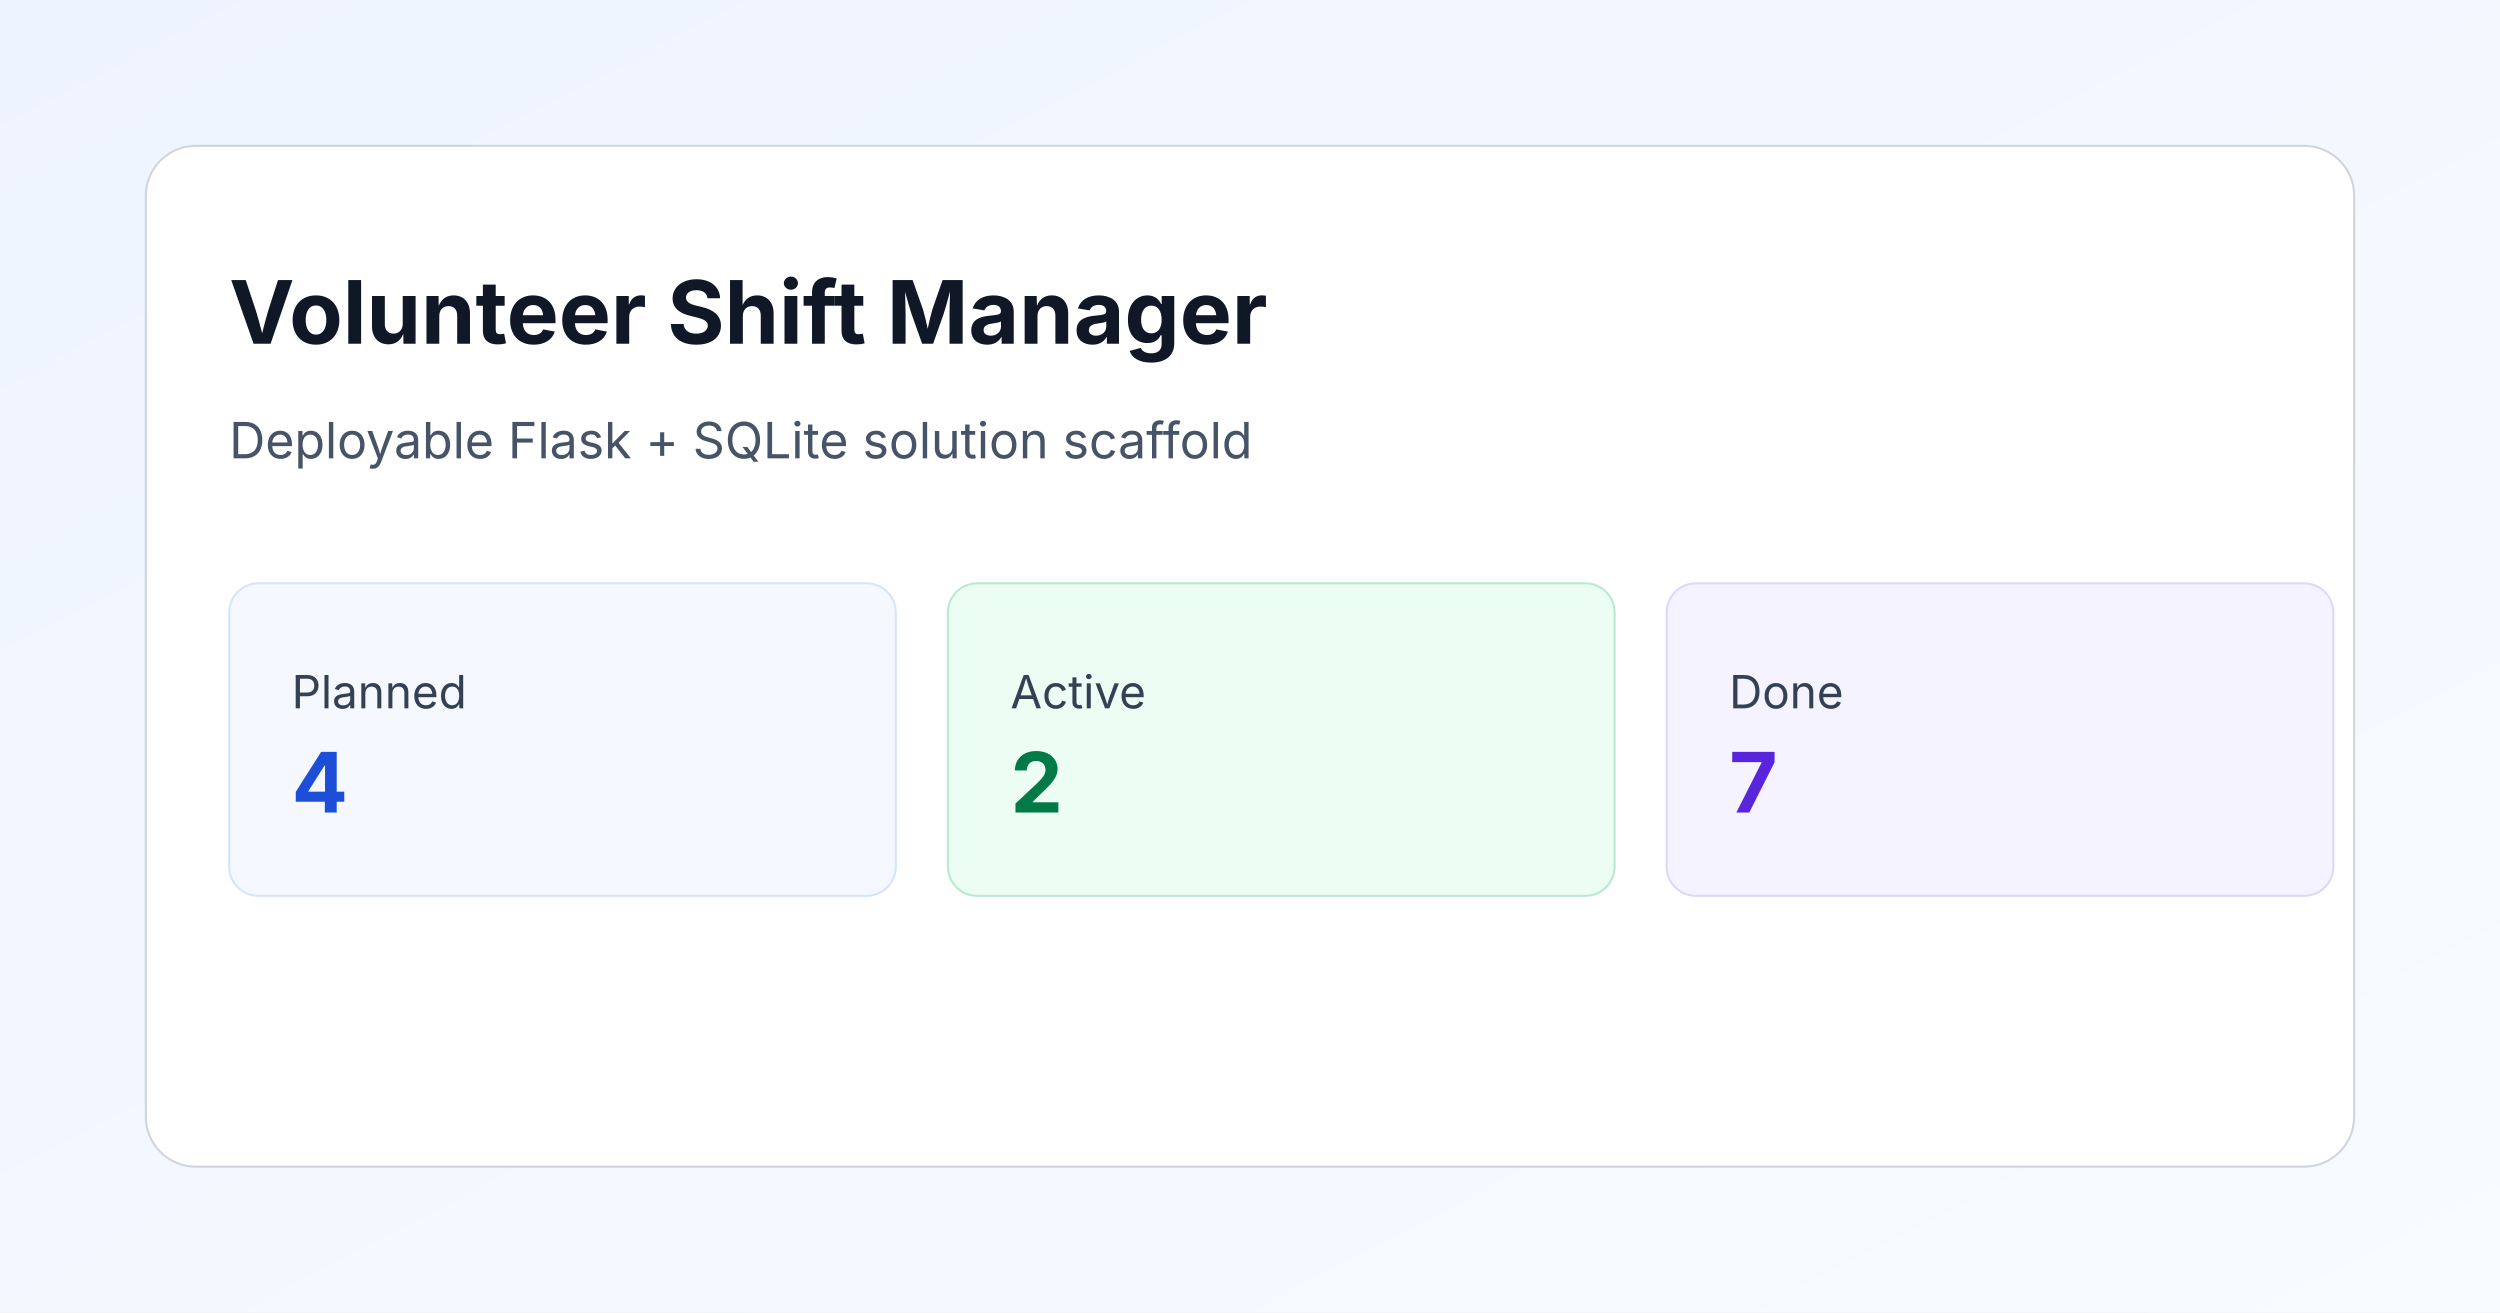
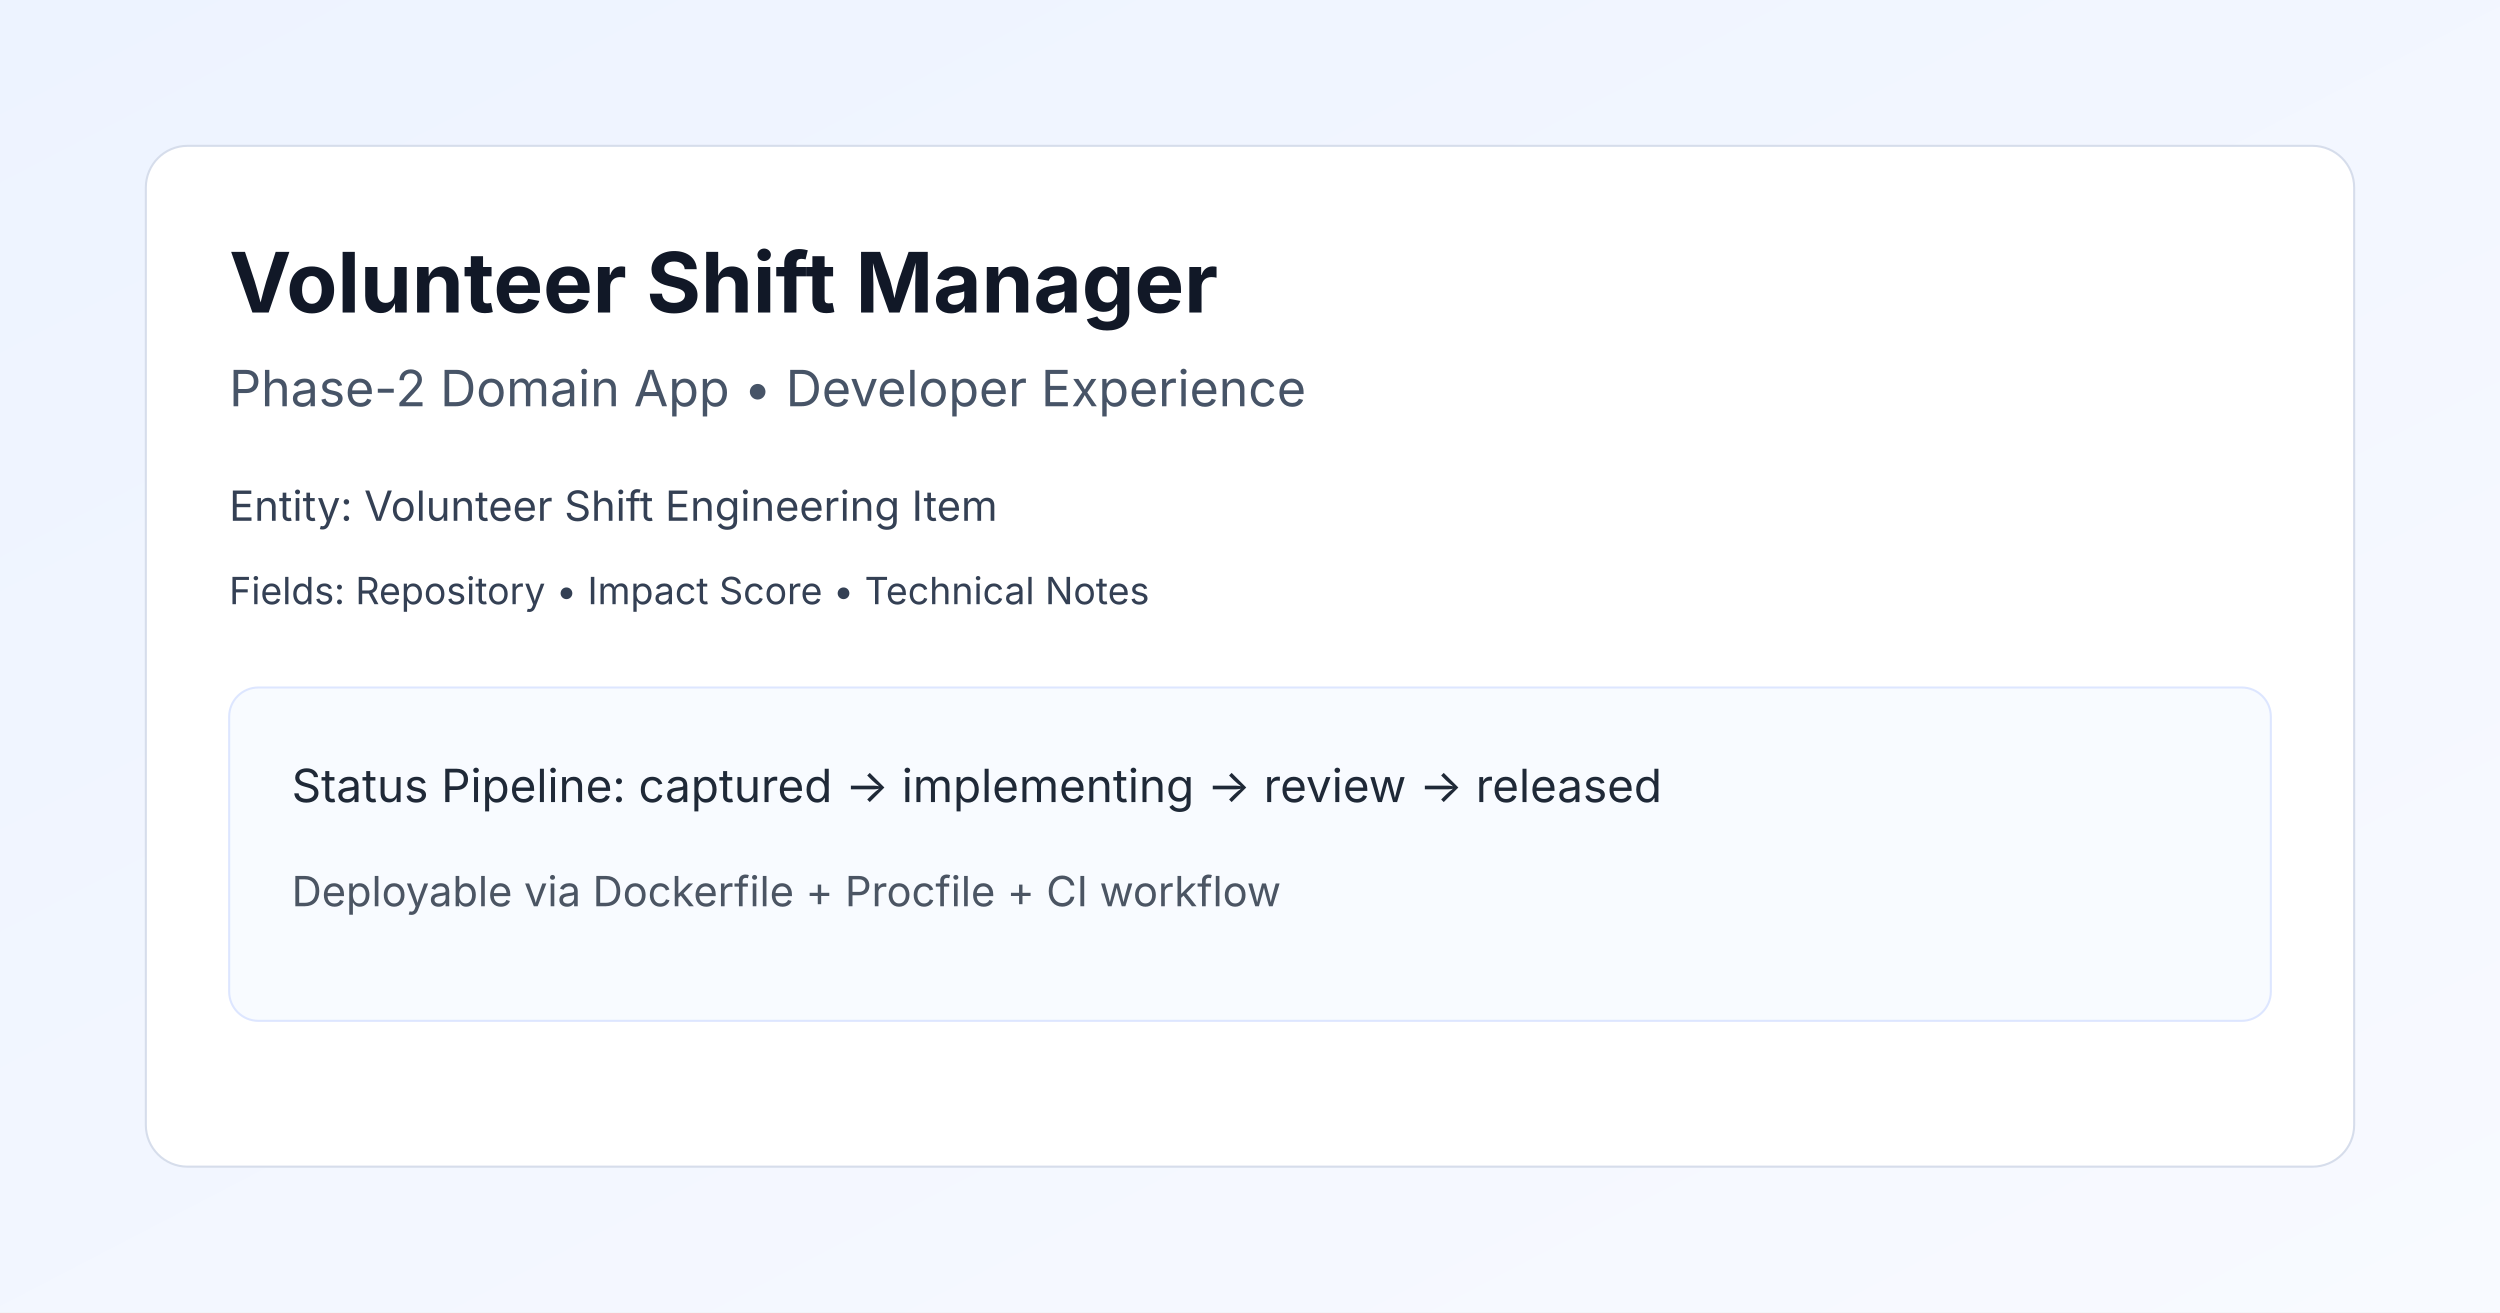
<svg xmlns="http://www.w3.org/2000/svg" width="1200" height="630" viewBox="0 0 1200 630">
  <defs>
    <linearGradient id="bg" x1="0" y1="0" x2="1" y2="1">
-       <stop offset="0%" stop-color="#eef4ff" />
-       <stop offset="100%" stop-color="#f8fbff" />
+       <stop offset="0%" stop-color="#edf3ff" />
+       <stop offset="100%" stop-color="#f8faff" />
    </linearGradient>
  </defs>
  <rect width="1200" height="630" fill="url(#bg)" />
-   <rect x="70" y="70" width="1060" height="490" rx="24" fill="#ffffff" stroke="#d0d5dd" />
-   <text x="110" y="165" font-size="42" font-family="Inter, Arial" fill="#101828" font-weight="700">Volunteer Shift Manager</text>
-   <text x="110" y="220" font-size="24" font-family="Inter, Arial" fill="#475467">Deployable Flask + SQLite solution scaffold</text>
-   <rect x="110" y="280" width="320" height="150" rx="14" fill="#f5f8ff" stroke="#d6e4ff" />
-   <text x="140" y="340" font-size="22" font-family="Inter, Arial" fill="#344054">Planned</text>
-   <text x="140" y="390" font-size="40" font-family="Inter, Arial" fill="#1d4ed8" font-weight="700">4</text>
-   <rect x="455" y="280" width="320" height="150" rx="14" fill="#ecfdf3" stroke="#b7ebcf" />
-   <text x="485" y="340" font-size="22" font-family="Inter, Arial" fill="#344054">Active</text>
-   <text x="485" y="390" font-size="40" font-family="Inter, Arial" fill="#027a48" font-weight="700">2</text>
-   <rect x="800" y="280" width="320" height="150" rx="14" fill="#f4f3ff" stroke="#ddd6fe" />
-   <text x="830" y="340" font-size="22" font-family="Inter, Arial" fill="#344054">Done</text>
-   <text x="830" y="390" font-size="40" font-family="Inter, Arial" fill="#5925dc" font-weight="700">7</text>
+   <rect x="70" y="70" width="1060" height="490" rx="20" fill="#fff" stroke="#d6ddeb" />
+   <text x="110" y="150" font-size="40" font-family="Inter, Arial" fill="#111827" font-weight="700">Volunteer Shift Manager</text>
+   <text x="110" y="195" font-size="24" font-family="Inter, Arial" fill="#475467">Phase-2 Domain App • Developer Experience</text>
+   <text x="110" y="250" font-size="20" font-family="Inter, Arial" fill="#344054">Entity: Volunteer Shift Engineering Item</text>
+   <text x="110" y="290" font-size="18" font-family="Inter, Arial" fill="#344054">Fields: Repository • Impact Score • Technical Notes</text>
+   <rect x="110" y="330" width="980" height="160" rx="14" fill="#f8fbff" stroke="#dde6ff" />
+   <text x="140" y="385" font-size="22" font-family="Inter, Arial" fill="#1f2937">Status Pipeline: captured → implementing → review → released</text>
+   <text x="140" y="435" font-size="20" font-family="Inter, Arial" fill="#4b5563">Deployable via Dockerfile + Procfile + CI workflow</text>
</svg>
